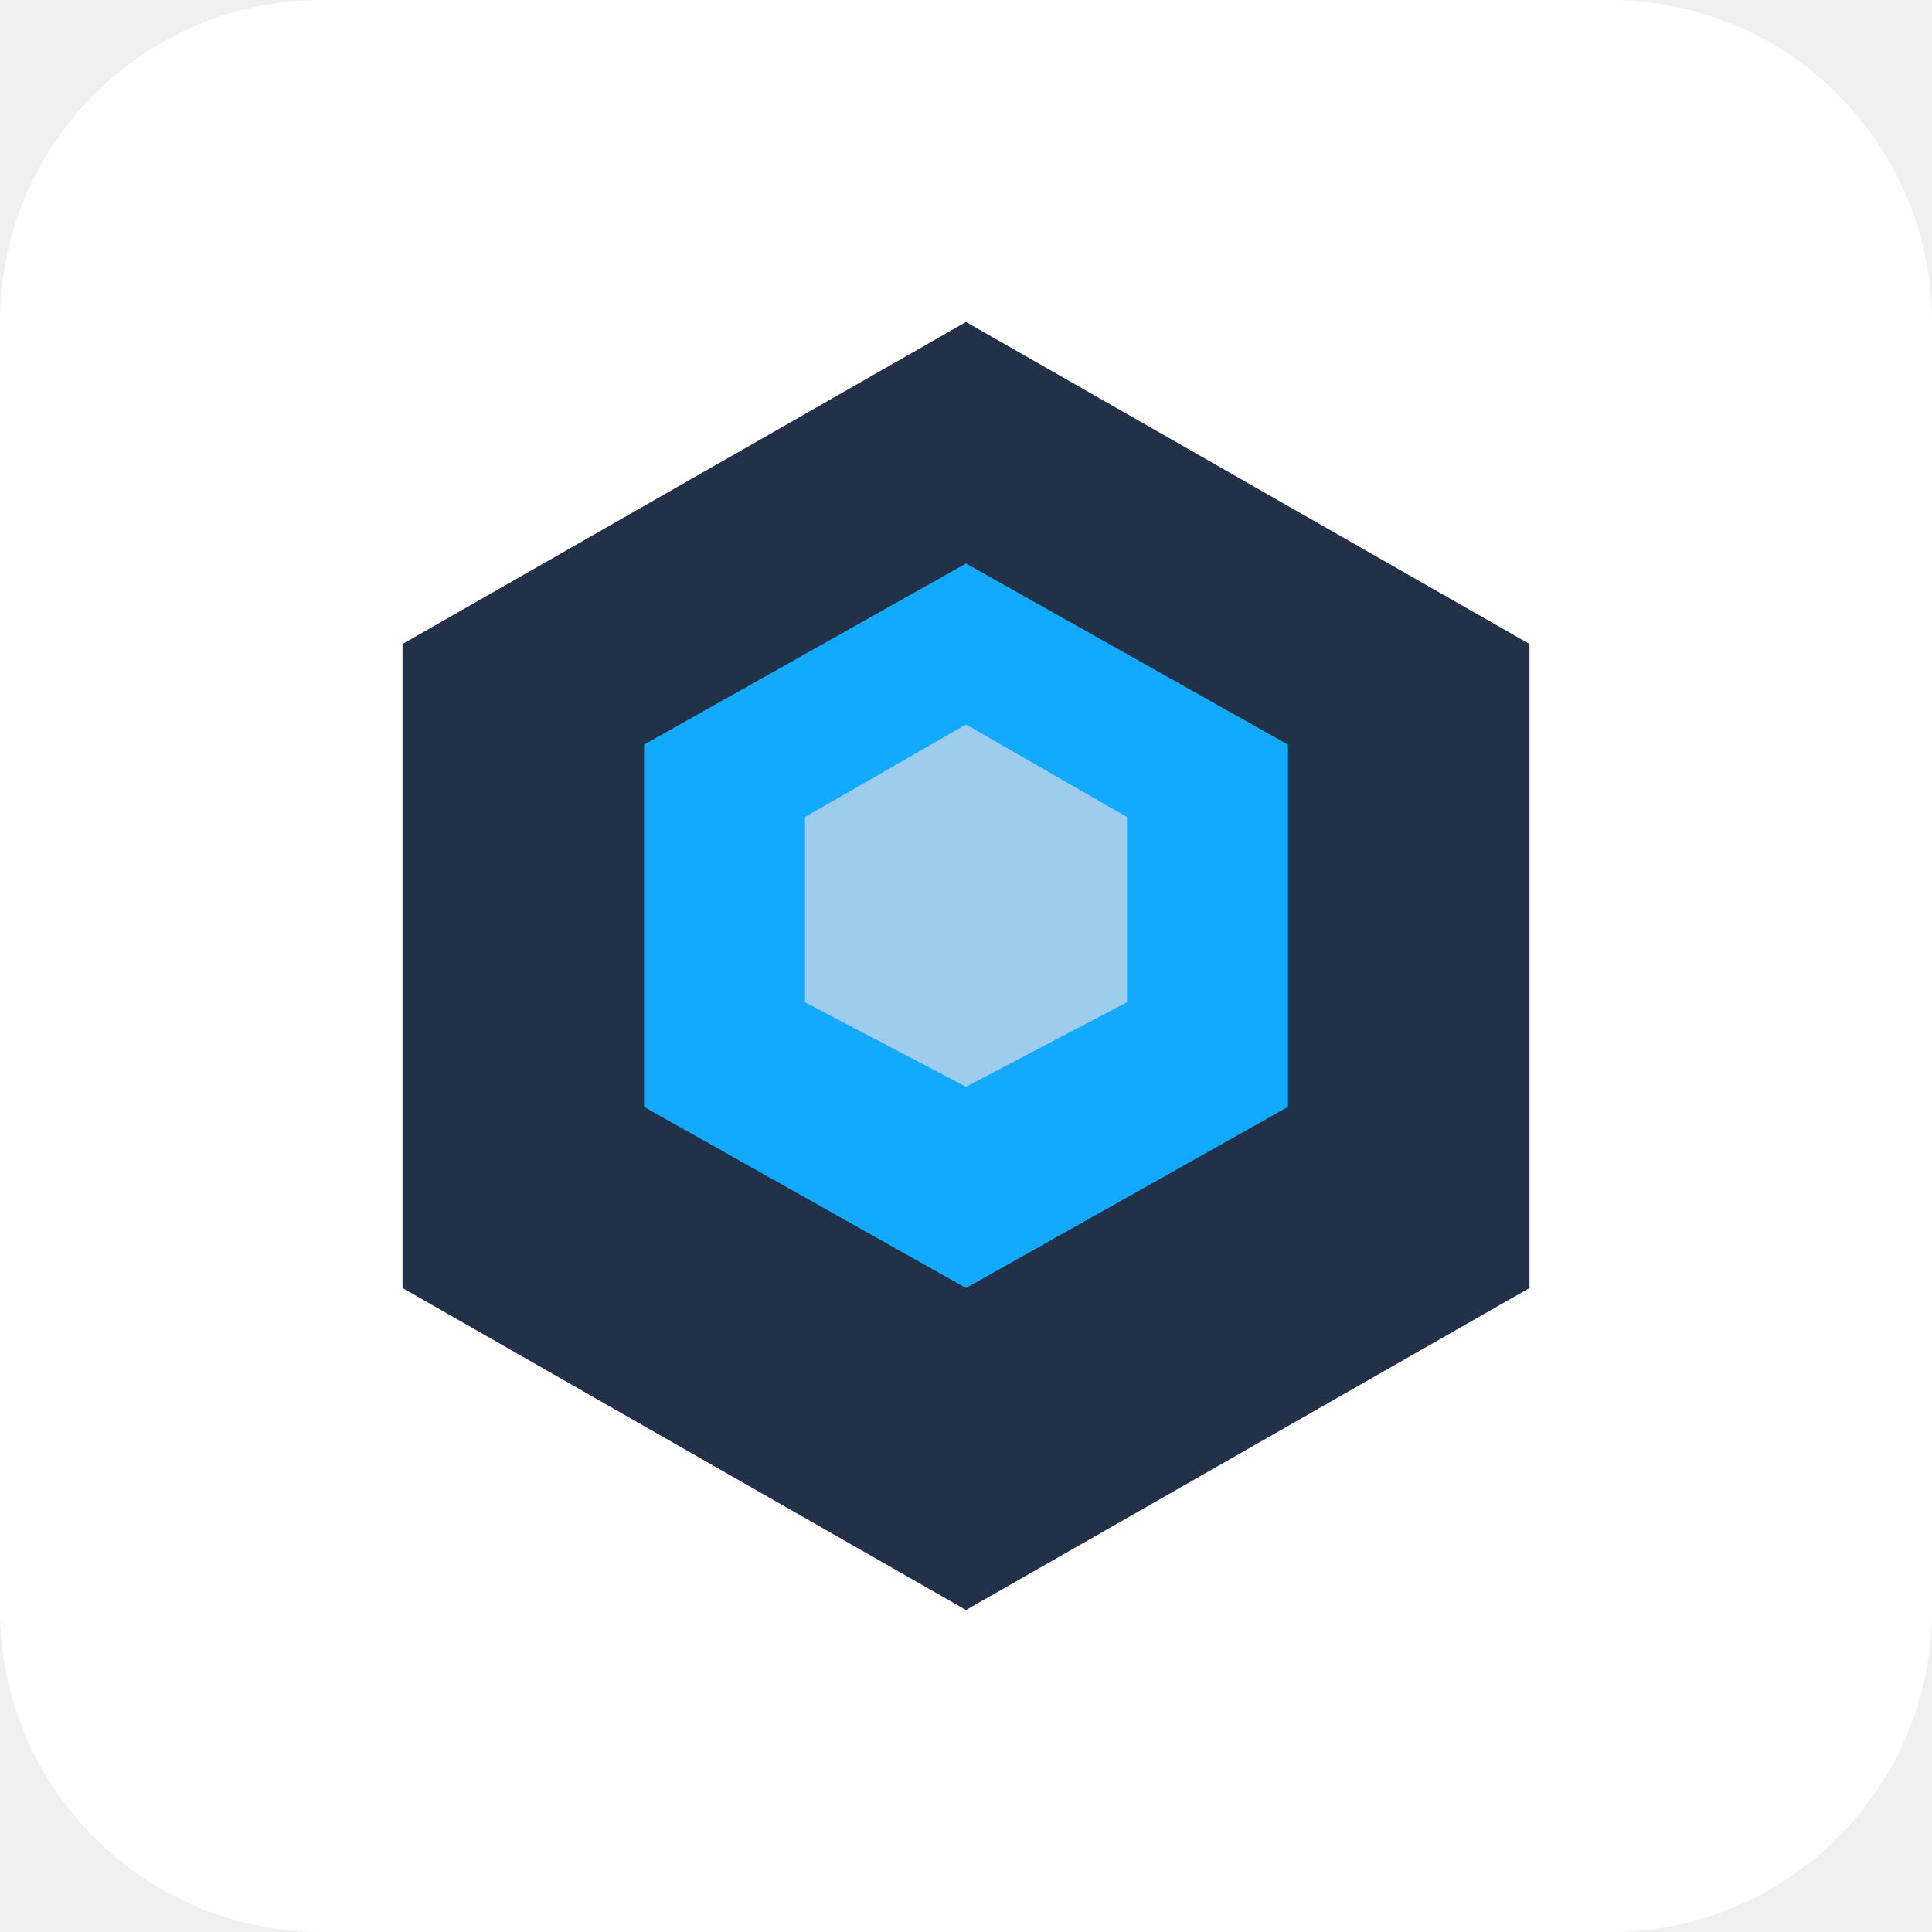
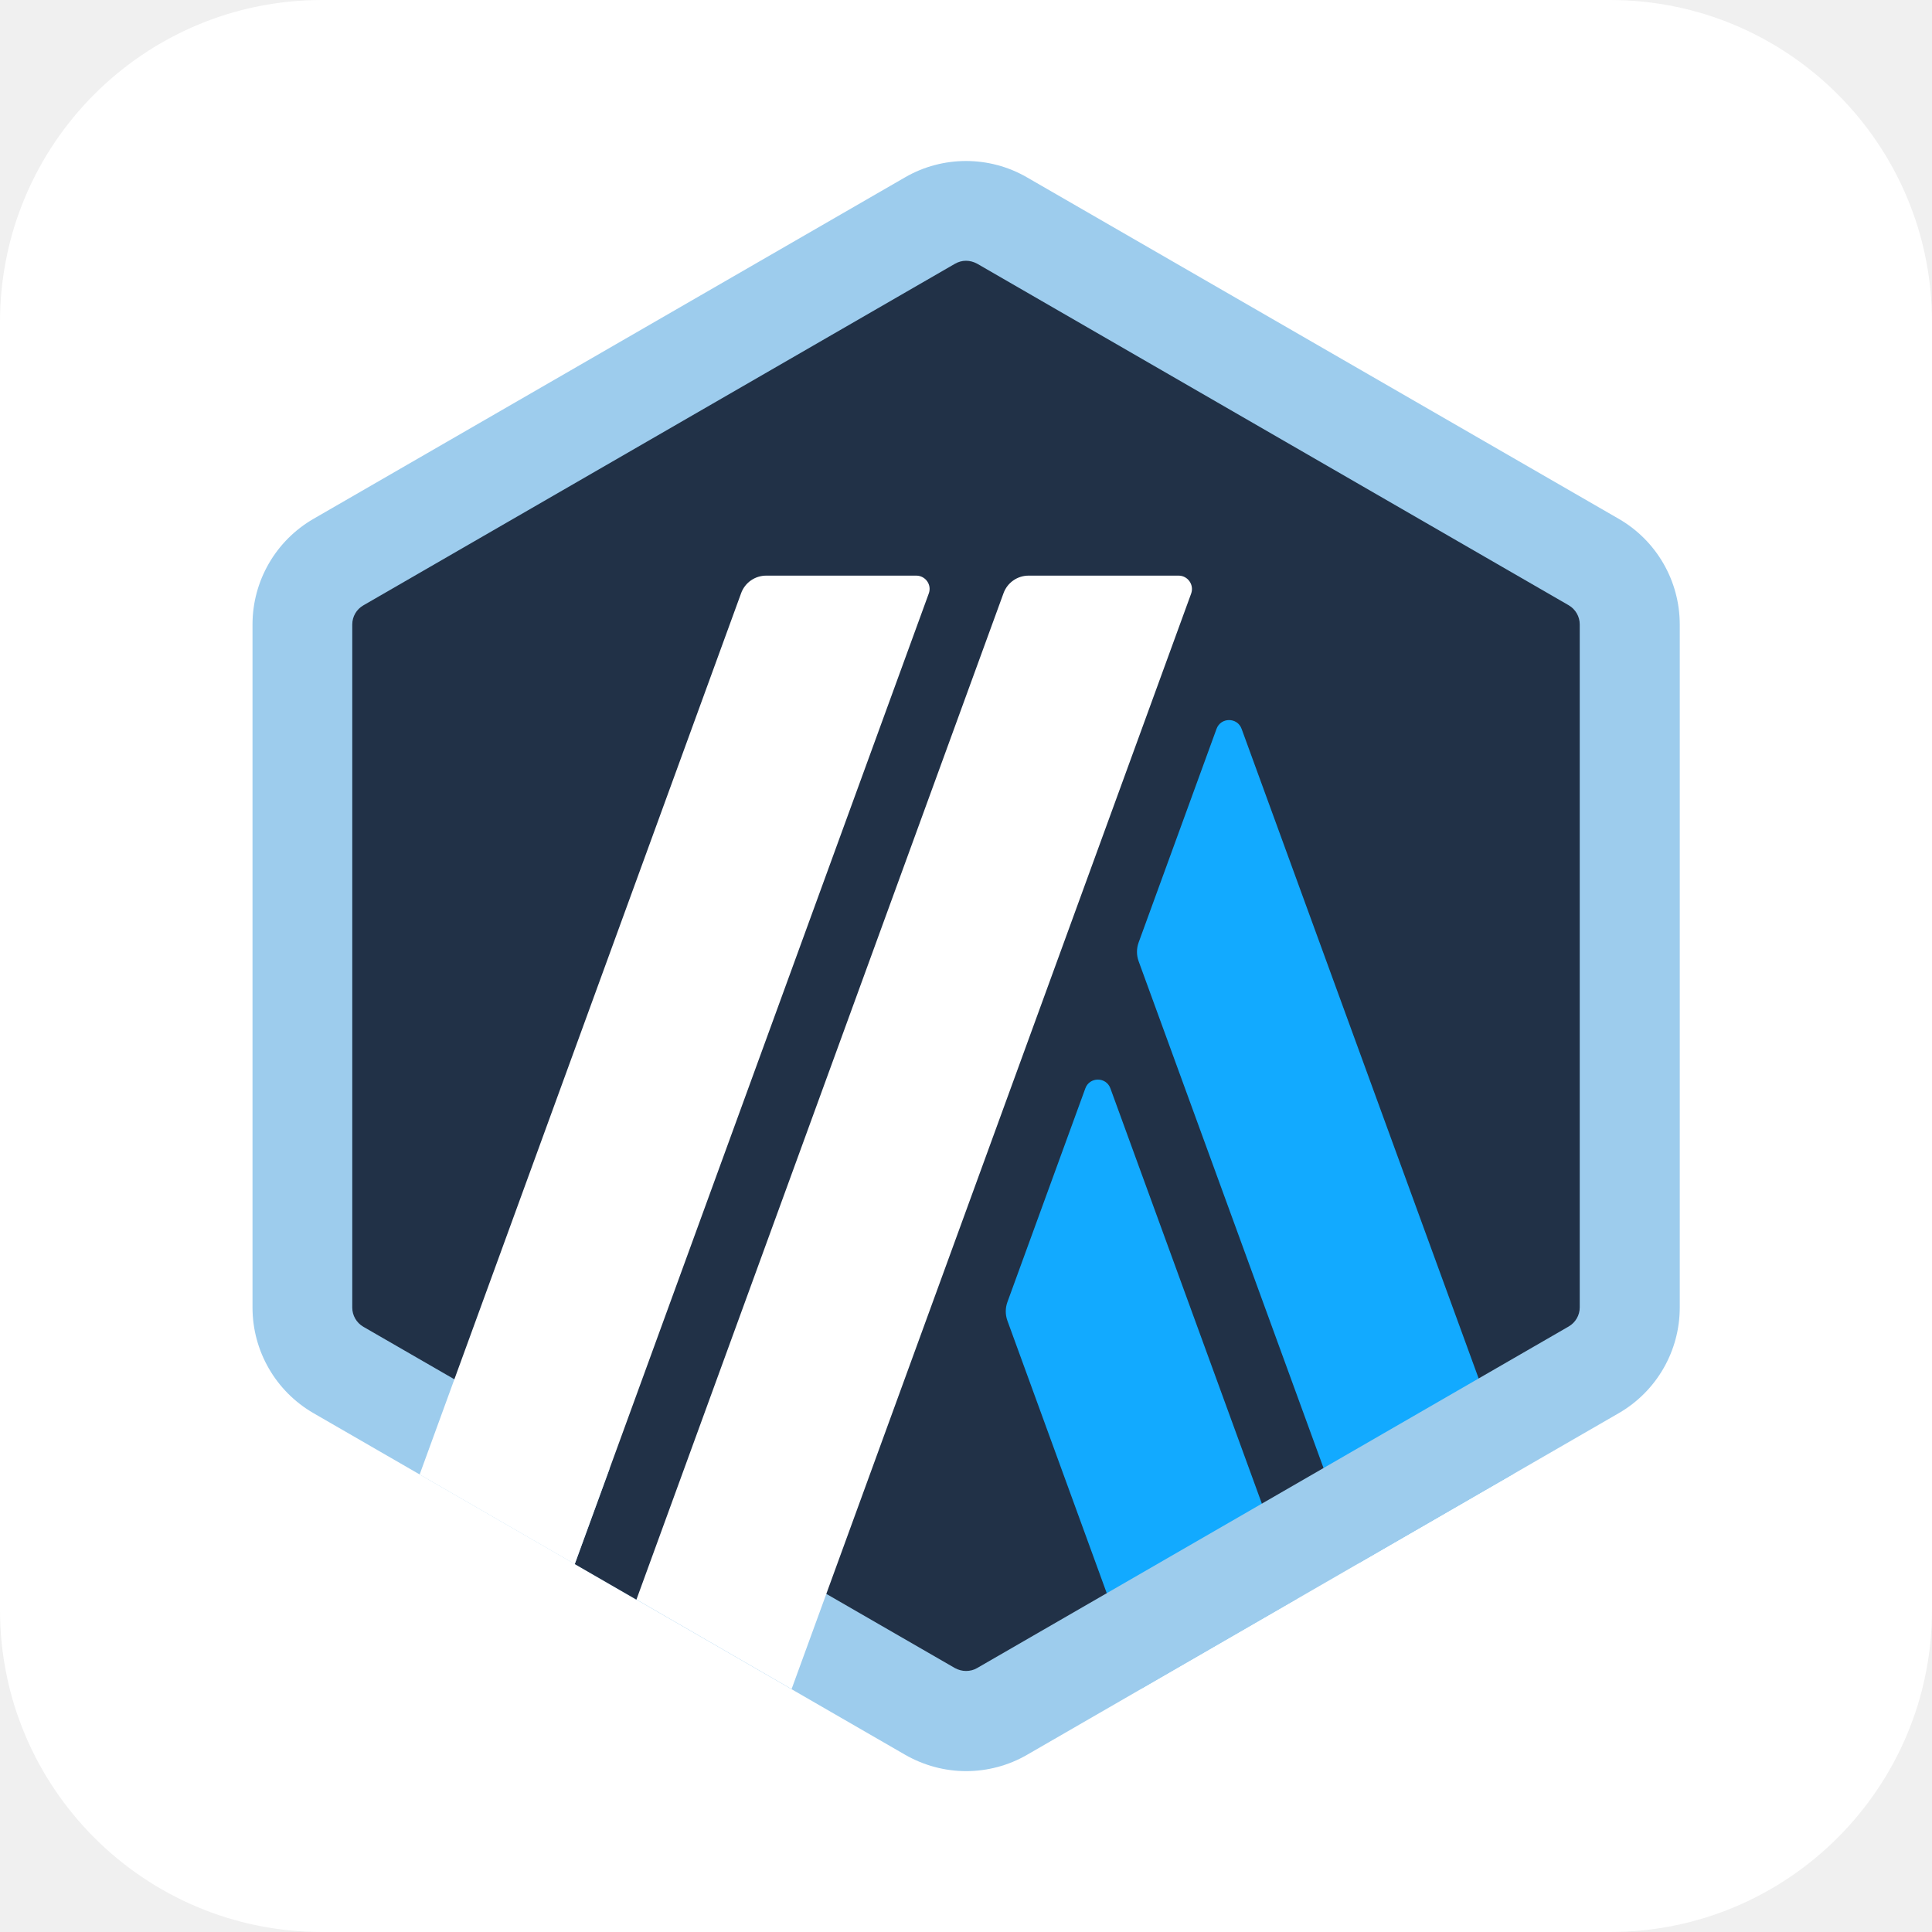
<svg xmlns="http://www.w3.org/2000/svg" viewBox="0 0 48 48" role="img" aria-label="Arbitrum">
  <rect width="48" height="48" rx="8" fill="#fff" />
-   <path fill="#213147" d="M24 8l14 8v16l-14 8-14-8V16z" />
-   <path fill="#12AAFF" d="M24 14l8 4.5v9L24 32l-8-4.5v-9z" />
-   <path fill="#9DCCED" d="M24 18l4 2.3v4.6L24 27l-4-2.1v-4.6z" />
+   <g transform="translate(24 24) scale(0.032827) translate(-540.000 -609.250)">
+     <svg viewBox="0 0 1080.0 1218.5" width="1080.0" height="1218.5" overflow="visible">
+       <style type="text/css">
+ 	.st0{fill:#213147;}
+ 	.st1{fill:#12AAFF;}
+ 	.st2{fill:#9DCCED;}
+ 	.st3{fill:#FFFFFF;}
+ </style>
+       <g>
+         <path class="st0" d="M41,370.4v477.7c0,30.5,16.3,58.7,42.7,73.9l413.7,238.9c26.4,15.2,58.9,15.2,85.3,0L996.4,922   c26.4-15.2,42.7-43.4,42.7-73.9V370.4c0-30.5-16.3-58.7-42.7-73.9L582.7,57.6c-26.4-15.2-58.9-15.2-85.3,0L83.6,296.5   C57.2,311.7,41,339.9,41,370.4z" />
+         <g>
+           <g>
+             <g>
+               <path class="st1" d="M630.3,701.9l-59,161.8c-1.6,4.5-1.6,9.4,0,13.9L672.8,1156l117.4-67.8L649.3,701.9      C646.1,693,633.5,693,630.3,701.9z" />
+             </g>
+             <g>
+               <path class="st1" d="M748.6,429.8c-3.2-8.9-15.8-8.9-19,0l-59,161.8c-1.6,4.5-1.6,9.4,0,13.9l166.3,455.8l117.4-67.8      L748.6,429.8z" />
+             </g>
+           </g>
+         </g>
+         <path class="st2" d="M540,75.5c2.9,0,5.8,0.8,8.4,2.2l447.7,258.5c5.2,3,8.4,8.6,8.4,14.5v516.9c0,6-3.2,11.5-8.4,14.5   l-447.7,258.5c-2.5,1.5-5.5,2.2-8.4,2.2c-2.9,0-5.8-0.8-8.4-2.2L83.9,882.3c-5.2-3-8.4-8.6-8.4-14.5V350.8c0-6,3.2-11.5,8.4-14.5   L531.6,77.8C534.2,76.3,537.1,75.5,540,75.5 M540,0c-15.9,0-31.9,4.1-46.2,12.4L46.2,270.8c-28.6,16.5-46.2,47-46.2,80v516.9   c0,33,17.6,63.5,46.2,80l447.7,258.5c14.3,8.2,30.2,12.4,46.2,12.4c15.9,0,31.9-4.1,46.2-12.4l447.7-258.5   c28.6-16.5,46.2-47,46.2-80V350.8c0-33-17.6-63.5-46.2-80L586.2,12.4C571.9,4.1,555.9,0,540,0L540,0z" />
+         <polygon class="st0" points="243.9,1061.9 285.1,949.1 368,1018 290.5,1088.8  " />
+         <g>
+           <path class="st3" d="M502.3,313.8H388.8c-8.5,0-16.1,5.3-19,13.3l-243.3,667l117.4,67.8l267.9-734.5    C514.3,320.8,509.4,313.8,502.3,313.8z" />
+           <path class="st3" d="M700.9,313.8H587.4c-8.5,0-16.1,5.3-19,13.3l-277.8,761.6l117.4,67.8l302.4-829.1    C712.8,320.8,707.9,313.8,700.9,313.8z" />
+         </g>
+       </g>
+     </svg>
+   </g>
</svg>
